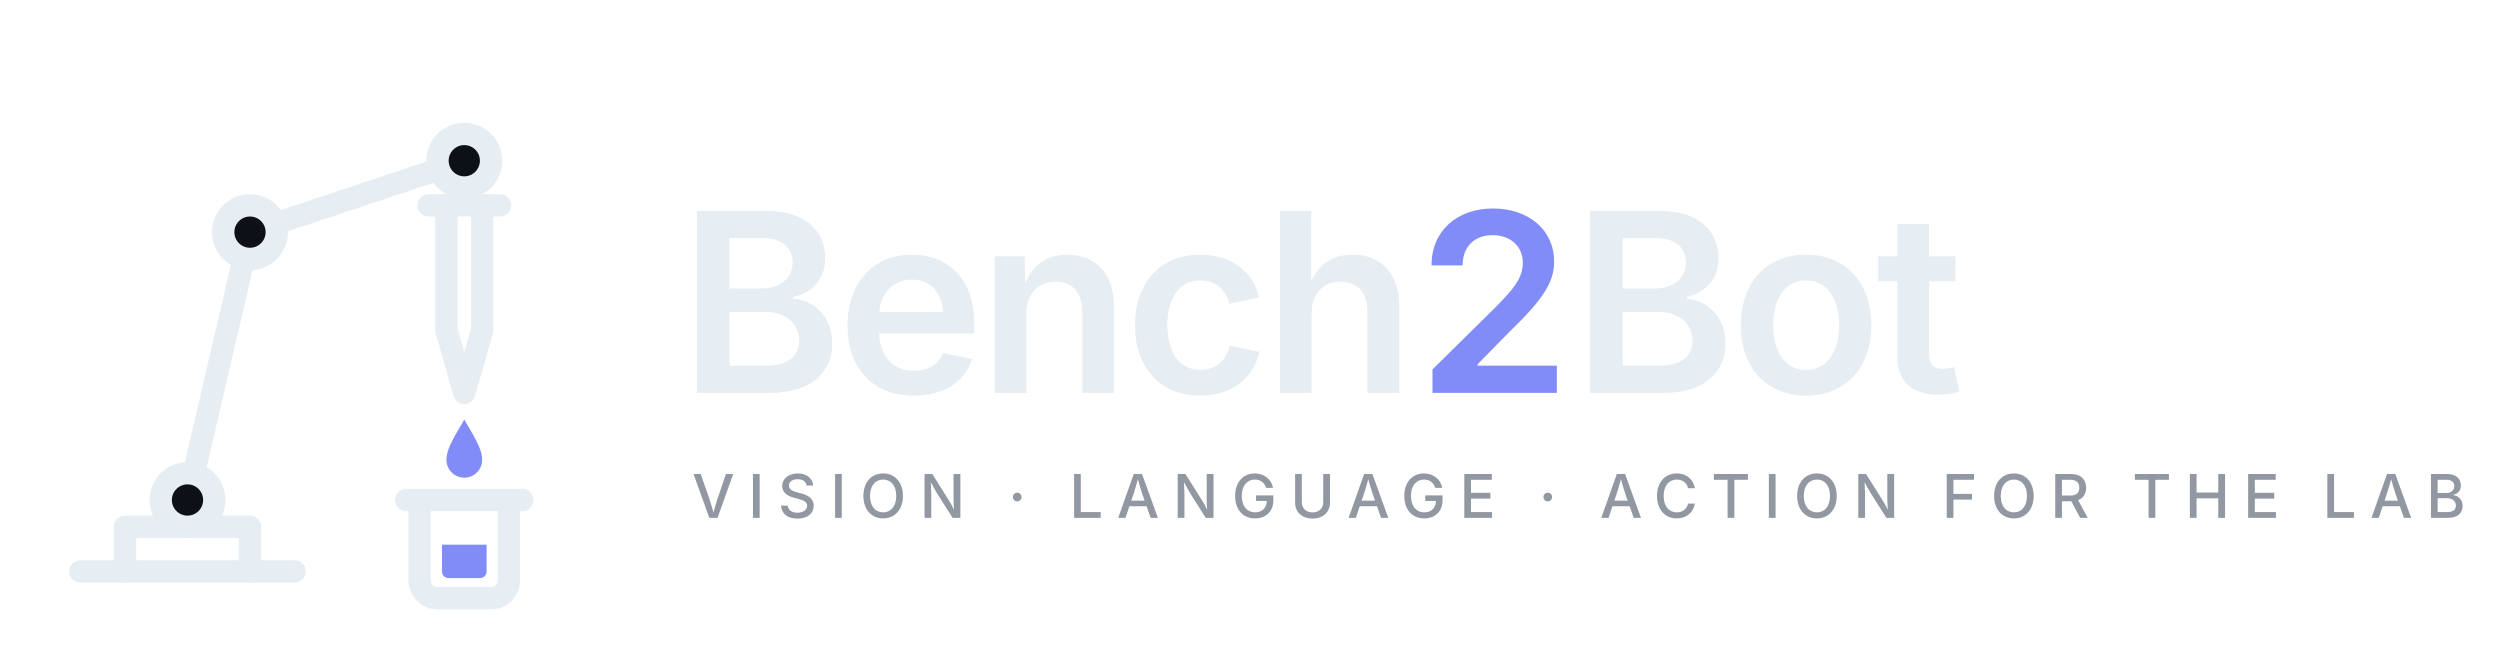
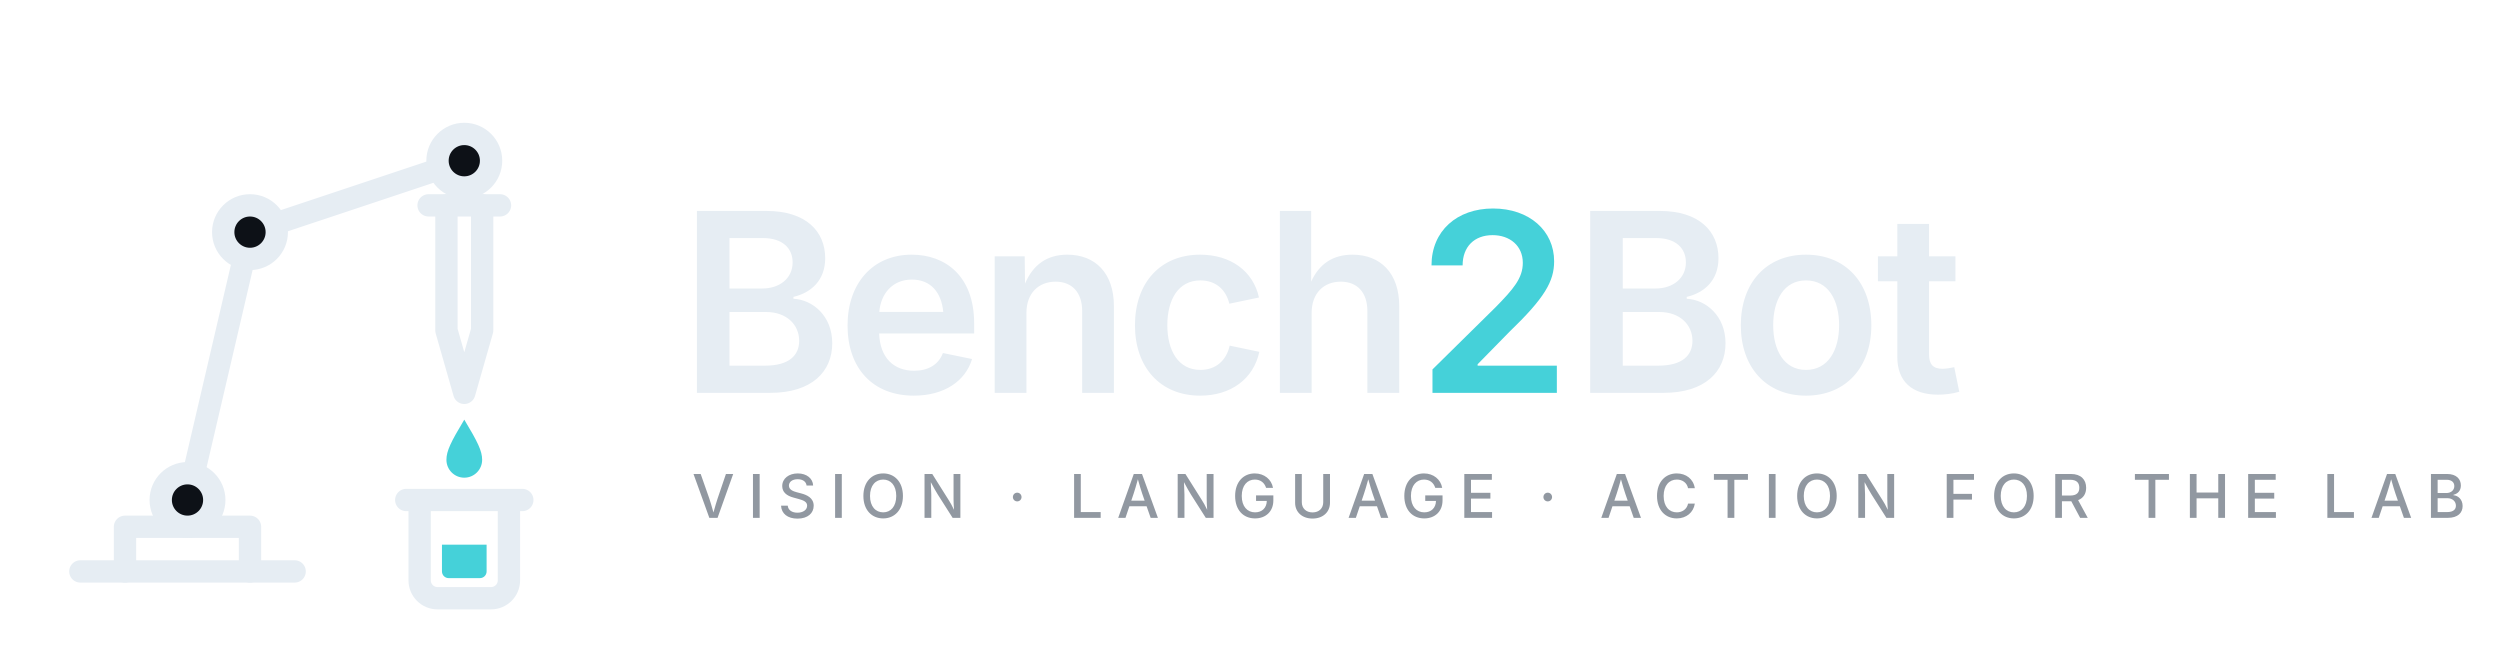
<svg xmlns="http://www.w3.org/2000/svg" viewBox="0 0 560 150" width="560" height="150" role="img" aria-label="Bench2Bot logo">
  <g fill="none" stroke="#E6EDF3" stroke-width="5" stroke-linecap="round" stroke-linejoin="round">
    <path d="M18 128 H66" />
    <path d="M28 128 V118 H56 V128" />
    <path d="M42 112 L56 52 L104 36" />
    <path d="M104 36 V46 M96 46 H112" />
    <path d="M100 46 V74 L104 88 L108 74 V46" />
  </g>
  <g fill="#0D1117" stroke="#E6EDF3" stroke-width="5">
    <circle cx="42" cy="112" r="6" />
    <circle cx="56" cy="52" r="6" />
    <circle cx="104" cy="36" r="6" />
  </g>
-   <path d="M104 94 C101 99 100 101 100 103 A4 4 0 0 0 108 103 C108 101 107 99 104 94 Z" fill="#818CF8" />
+   <path d="M104 94 C101 99 100 101 100 103 A4 4 0 0 0 108 103 C108 101 107 99 104 94 Z" fill="#45D1D9" />
  <path d="M91 112 H117 M94 112 V130 A4 4 0 0 0 98 134 H110 A4 4 0 0 0 114 130 V112" fill="none" stroke="#E6EDF3" stroke-width="5" stroke-linecap="round" stroke-linejoin="round" />
-   <path d="M99 122 H109 V128 A1.5 1.5 0 0 1 107.5 129.5 H100.5 A1.5 1.5 0 0 1 99 128 Z" fill="#818CF8" />
-   <text x="152" y="88" font-family="Inter, 'Helvetica Neue', Helvetica, Arial, sans-serif" font-size="56" font-weight="600" letter-spacing="-1.5" fill="#E6EDF3">Bench<tspan fill="#818CF8">2</tspan>Bot</text>
+   <path d="M99 122 H109 V128 A1.5 1.5 0 0 1 107.5 129.5 H100.5 A1.5 1.5 0 0 1 99 128 Z" fill="#45D1D9" />
+   <text x="152" y="88" font-family="Inter, 'Helvetica Neue', Helvetica, Arial, sans-serif" font-size="56" font-weight="600" letter-spacing="-1.5" fill="#E6EDF3">Bench<tspan fill="#45D1D9">2</tspan>Bot</text>
  <text x="155" y="116" font-family="Inter, 'Helvetica Neue', Helvetica, Arial, sans-serif" font-size="13.5" font-weight="500" letter-spacing="3" fill="#9198A1">VISION · LANGUAGE · ACTION FOR THE LAB</text>
</svg>
